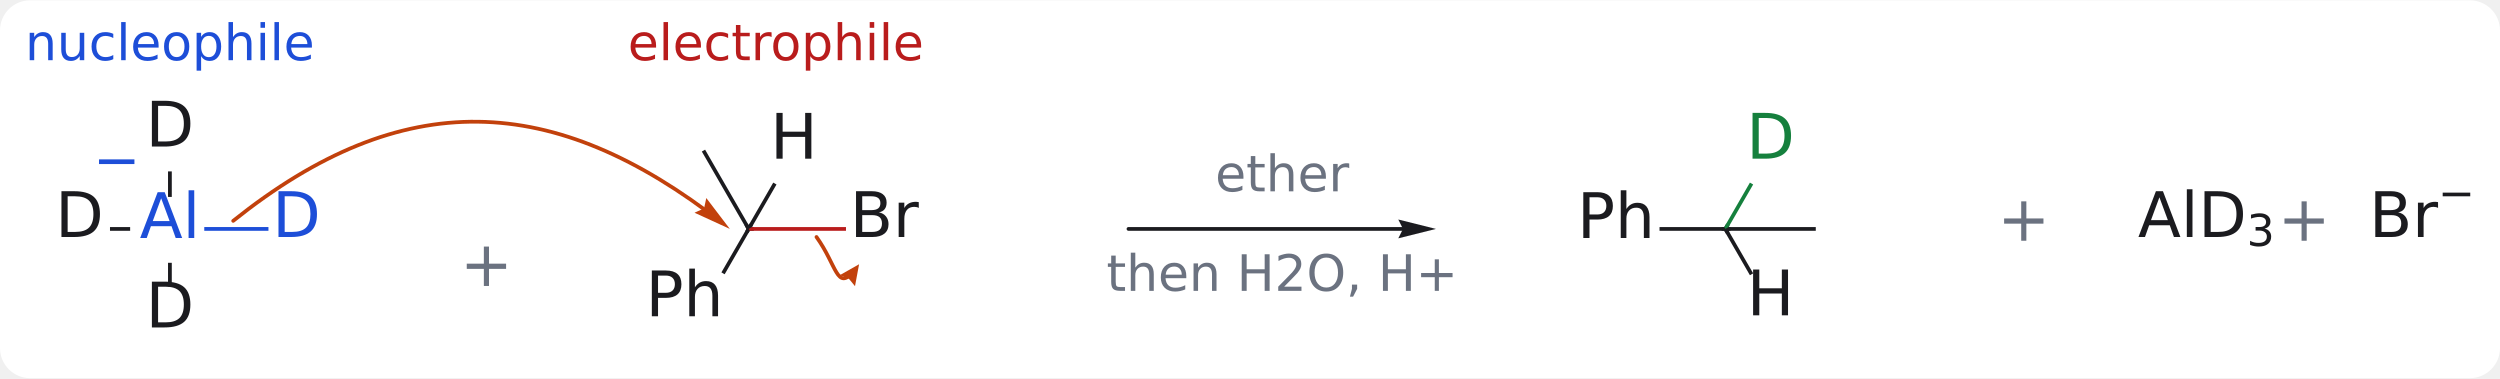
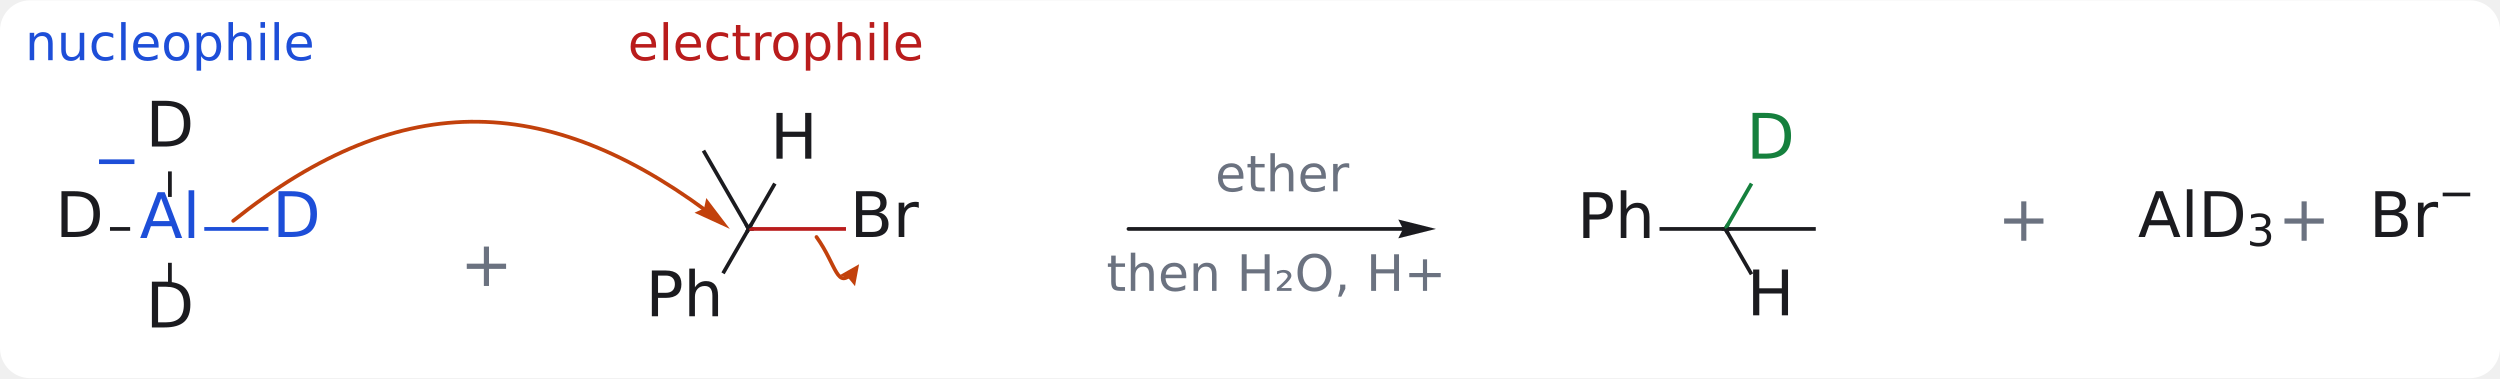
<svg xmlns="http://www.w3.org/2000/svg" viewBox="-347.709 -106.167 1161.083 175.475" width="720" height="109">
  <style>.c-ink.fill{fill:#1b1b1f}.c-ink.stroke{stroke:#1b1b1f}.c-arrow.fill{fill:#c2410c}.c-arrow.stroke{stroke:#c2410c}.c-nu.fill{fill:#1d4ed8}.c-nu.stroke{stroke:#1d4ed8}.c-el.fill{fill:#b91c1c}.c-el.stroke{stroke:#b91c1c}.c-good.fill{fill:#15803d}.c-good.stroke{stroke:#15803d}.c-muted.fill{fill:#6b7280}.c-muted.stroke{stroke:#6b7280}.card{fill:#ffffff}@media (prefers-color-scheme: dark){.c-ink.fill{fill:#e6e6ea}.c-ink.stroke{stroke:#e6e6ea}.c-arrow.fill{fill:#ff9f5a}.c-arrow.stroke{stroke:#ff9f5a}.c-nu.fill{fill:#8ab4ff}.c-nu.stroke{stroke:#8ab4ff}.c-el.fill{fill:#ff8a8a}.c-el.stroke{stroke:#ff8a8a}.c-good.fill{fill:#6ee7a0}.c-good.stroke{stroke:#6ee7a0}.c-muted.fill{fill:#9ca3af}.c-muted.stroke{stroke:#9ca3af}.card{fill:#1e1e1e}}</style>
  <rect class="card" x="-347.709" y="-106.167" width="1161.083" height="175.475" rx="14" />
  <path class="c-ink fill stroke" d="M0.505 0.875 L2.391 0.875 L2.391 -0.875 L1.516 -0.875 L0 0 Z M1.516 -0.875 L1.953 -1.633 L0.438 -2.508 L0 -1.75 L0 0 Z M0 -1.75 L-0.438 -2.508 L-1.953 -1.633 L-1.01 -0 L0 0 Z M-1.01 0 L-1.633 1.078 L-0.117 1.953 L0.505 0.875 L0 0 Z " stroke-width="0" stroke-linecap="round" stroke-linejoin="round" />
  <path class="c-ink fill stroke" d="M455.116 -0.875 L455.553 -1.633 L454.038 -2.508 L453.095 -0.875 L453.6 0 Z M453.095 0.875 L454.038 2.508 L455.553 1.633 L455.116 0.875 L453.6 0 Z M455.116 0.875 L455.991 0.875 L455.991 -0.875 L455.116 -0.875 L453.6 0 Z M453.095 -0.875 L451.85 -0.875 L451.85 0.875 L453.095 0.875 L453.6 0 Z " stroke-width="0" stroke-linecap="round" stroke-linejoin="round" />
  <path class="c-ink fill stroke" d="M-287.267 -0.875 L-296.627 -0.875 L-296.627 0.875 L-287.267 0.875 Z M-267.925 -14.849 L-267.925 -26.702 L-269.675 -26.702 L-269.675 -14.849 Z M-269.675 15.747 L-269.675 26.702 L-267.925 26.702 L-267.925 15.747 Z M1.516 -0.875 L12.925 -20.637 L11.41 -21.512 L0 -1.75 L0 0 Z M0 -1.75 L-20.242 -36.81 L-21.758 -35.934 L-1.01 -0 L0 0 Z M-1.01 0 L-12.666 20.188 L-11.151 21.063 L0.505 0.875 L0 0 Z M453.095 0.875 L465.01 21.512 L466.525 20.637 L455.116 0.875 L453.6 0 Z M455.116 0.875 L495.6 0.875 L495.6 -0.875 L455.116 -0.875 L453.6 0 Z M453.095 -0.875 L423.031 -0.875 L423.031 0.875 L453.095 0.875 L453.6 0 Z " stroke-width="0" stroke-linecap="round" stroke-linejoin="round" />
  <path class="c-nu fill stroke" d="M-252.84 0.875 L-223.034 0.875 L-223.034 -0.875 L-252.84 -0.875 Z " stroke-width="0" stroke-linecap="round" stroke-linejoin="round" />
  <path class="c-good fill stroke" d="M455.116 -0.875 L466.525 -20.637 L465.01 -21.512 L453.095 -0.875 L453.6 0 Z " stroke-width="0" stroke-linecap="round" stroke-linejoin="round" />
  <path class="c-el fill stroke" d="M0.505 0.875 L45.196 0.875 L45.196 -0.875 L1.516 -0.875 L0 0 Z " stroke-width="0" stroke-linecap="round" stroke-linejoin="round" />
  <text class="c-nu fill" xml:space="preserve" x="-282.828" y="-15.993" font-family="DejaVu Sans, Noto Sans CJK KR, Noto Sans CJK JP, sans-serif" font-size="29.167" font-weight="normal" font-style="normal" text-decoration="none" dominant-baseline="text-before-edge">Al</text>
  <text class="c-nu fill" xml:space="preserve" x="-221.229" y="-16.442" font-family="DejaVu Sans, Noto Sans CJK KR, Noto Sans CJK JP, sans-serif" font-size="29.167" font-weight="normal" font-style="normal" text-decoration="none" dominant-baseline="text-before-edge">D</text>
  <text class="c-ink fill" xml:space="preserve" x="-322.029" y="-16.442" font-family="DejaVu Sans, Noto Sans CJK KR, Noto Sans CJK JP, sans-serif" font-size="29.167" font-weight="normal" font-style="normal" text-decoration="none" dominant-baseline="text-before-edge">D</text>
  <text class="c-ink fill" xml:space="preserve" x="-280.029" y="-58.442" font-family="DejaVu Sans, Noto Sans CJK KR, Noto Sans CJK JP, sans-serif" font-size="29.167" font-weight="normal" font-style="normal" text-decoration="none" dominant-baseline="text-before-edge">D</text>
  <text class="c-ink fill" xml:space="preserve" x="-280.029" y="25.558" font-family="DejaVu Sans, Noto Sans CJK KR, Noto Sans CJK JP, sans-serif" font-size="29.167" font-weight="normal" font-style="normal" text-decoration="none" dominant-baseline="text-before-edge">D</text>
  <text class="c-ink fill" xml:space="preserve" x="47" y="-16.442" font-family="DejaVu Sans, Noto Sans CJK KR, Noto Sans CJK JP, sans-serif" font-size="29.167" font-weight="normal" font-style="normal" text-decoration="none" dominant-baseline="text-before-edge">Br</text>
  <text class="c-ink fill" xml:space="preserve" x="10.034" y="-52.814" font-family="DejaVu Sans, Noto Sans CJK KR, Noto Sans CJK JP, sans-serif" font-size="29.167" font-weight="normal" font-style="normal" text-decoration="none" dominant-baseline="text-before-edge">H</text>
  <text class="c-ink fill" xml:space="preserve" x="-47.831" y="20.379" font-family="DejaVu Sans, Noto Sans CJK KR, Noto Sans CJK JP, sans-serif" font-size="29.167" font-weight="normal" font-style="normal" text-decoration="none" dominant-baseline="text-before-edge">Ph</text>
  <text class="c-good fill" xml:space="preserve" x="463.371" y="-52.814" font-family="DejaVu Sans, Noto Sans CJK KR, Noto Sans CJK JP, sans-serif" font-size="29.167" font-weight="normal" font-style="normal" text-decoration="none" dominant-baseline="text-before-edge">D</text>
  <text class="c-ink fill" xml:space="preserve" x="463.634" y="19.93" font-family="DejaVu Sans, Noto Sans CJK KR, Noto Sans CJK JP, sans-serif" font-size="29.167" font-weight="normal" font-style="normal" text-decoration="none" dominant-baseline="text-before-edge">H</text>
  <text class="c-ink fill" xml:space="preserve" x="384.769" y="-15.993" font-family="DejaVu Sans, Noto Sans CJK KR, Noto Sans CJK JP, sans-serif" font-size="29.167" font-weight="normal" font-style="normal" text-decoration="none" dominant-baseline="text-before-edge">Ph</text>
  <text class="c-ink fill" xml:space="preserve" x="645.224" y="-16.442" font-family="DejaVu Sans, Noto Sans CJK KR, Noto Sans CJK JP, sans-serif" font-size="29.167" font-weight="normal" font-style="normal" text-decoration="none" dominant-baseline="text-before-edge">AlD</text>
  <text class="c-ink fill" xml:space="preserve" x="695.739" y="-6.234" font-family="DejaVu Sans, Noto Sans CJK KR, Noto Sans CJK JP, sans-serif" font-size="20.417" font-weight="normal" font-style="normal" text-decoration="none" dominant-baseline="text-before-edge">3</text>
  <text class="c-ink fill" xml:space="preserve" x="752.6" y="-16.442" font-family="DejaVu Sans, Noto Sans CJK KR, Noto Sans CJK JP, sans-serif" font-size="29.167" font-weight="normal" font-style="normal" text-decoration="none" dominant-baseline="text-before-edge">Br</text>
  <text class="c-ink fill" xml:space="preserve" x="784.6" y="-23.734" font-family="DejaVu Sans, Noto Sans CJK KR, Noto Sans CJK JP, sans-serif" font-size="20.417" font-weight="normal" font-style="normal" text-decoration="none" dominant-baseline="text-before-edge">−</text>
  <path class="c-ink stroke" d="M176.4 0 L314.825 0 " fill="none" stroke-width="1.75" stroke-linecap="round" stroke-linejoin="round" />
  <path class="c-ink fill stroke" d="M319.2 0 L301.7 -4.375 L303.887 0 L301.7 4.375 Z " stroke-width="0" stroke-linecap="round" stroke-linejoin="round" />
  <path class="c-arrow stroke" d="M-239.4 -3.75 C-160.747 -66.673 -90.594 -63.934 -12.185 -2.715 " fill="none" stroke-width="1.75" stroke-linecap="round" stroke-linejoin="round" />
  <path class="c-arrow fill stroke" d="M-8.75 0 L-19.682 -14.348 L-20.707 -9.566 L-25.148 -7.516 Z " stroke-width="0" stroke-linecap="round" stroke-linejoin="round" />
  <path class="c-arrow stroke" d="M31.5 3.75 C41.008 17.061 40.907 28.696 48.598 19.863 " fill="none" stroke-width="1.75" stroke-linecap="round" stroke-linejoin="round" />
  <path class="c-arrow fill stroke" d="M51.281 16.407 L42.261 21.508 L46.504 23.095 L49.381 26.593 Z " stroke-width="0" stroke-linecap="round" stroke-linejoin="round" />
  <text class="c-nu fill" xml:space="preserve" x="-304.5" y="-41.16" font-family="DejaVu Sans, Noto Sans CJK KR, Noto Sans CJK JP, sans-serif" font-size="26.25" font-weight="normal" font-style="normal" text-decoration="none" dominant-baseline="text-before-edge">−</text>
  <text class="c-muted fill" xml:space="preserve" x="-134.022" y="6.3" font-family="DejaVu Sans, Noto Sans CJK KR, Noto Sans CJK JP, sans-serif" font-size="29.167" font-weight="normal" font-style="normal" text-decoration="none" dominant-baseline="text-before-edge">+</text>
  <text class="c-nu fill" xml:space="preserve" x="-336.042" y="-94.5" font-family="DejaVu Sans, Noto Sans CJK KR, Noto Sans CJK JP, sans-serif" font-size="23.333" font-weight="normal" font-style="normal" text-decoration="none" dominant-baseline="text-before-edge">nucleophile</text>
  <text class="c-el fill" xml:space="preserve" x="-56.112" y="-94.5" font-family="DejaVu Sans, Noto Sans CJK KR, Noto Sans CJK JP, sans-serif" font-size="23.333" font-weight="normal" font-style="normal" text-decoration="none" dominant-baseline="text-before-edge">electrophile</text>
  <text class="c-muted fill" xml:space="preserve" x="216.678" y="-33.6" font-family="DejaVu Sans, Noto Sans CJK KR, Noto Sans CJK JP, sans-serif" font-size="23.333" font-weight="normal" font-style="normal" text-decoration="none" dominant-baseline="text-before-edge">ether</text>
-   <text class="c-muted fill" xml:space="preserve" x="166.194" y="12.6" font-family="DejaVu Sans, Noto Sans CJK KR, Noto Sans CJK JP, sans-serif" font-size="23.333" font-weight="normal" font-style="normal" text-decoration="none" dominant-baseline="text-before-edge">then H2O, H+</text>
+   <text class="c-muted fill" xml:space="preserve" x="166.194" y="12.6" font-family="DejaVu Sans, Noto Sans CJK KR, Noto Sans CJK JP, sans-serif" font-size="23.333" font-weight="normal" font-style="normal" text-decoration="none" dominant-baseline="text-before-edge">then H₂O, H+</text>
  <text class="c-muted fill" xml:space="preserve" x="579.978" y="-14.7" font-family="DejaVu Sans, Noto Sans CJK KR, Noto Sans CJK JP, sans-serif" font-size="29.167" font-weight="normal" font-style="normal" text-decoration="none" dominant-baseline="text-before-edge">+</text>
  <text class="c-muted fill" xml:space="preserve" x="710.178" y="-14.7" font-family="DejaVu Sans, Noto Sans CJK KR, Noto Sans CJK JP, sans-serif" font-size="29.167" font-weight="normal" font-style="normal" text-decoration="none" dominant-baseline="text-before-edge">+</text>
</svg>
